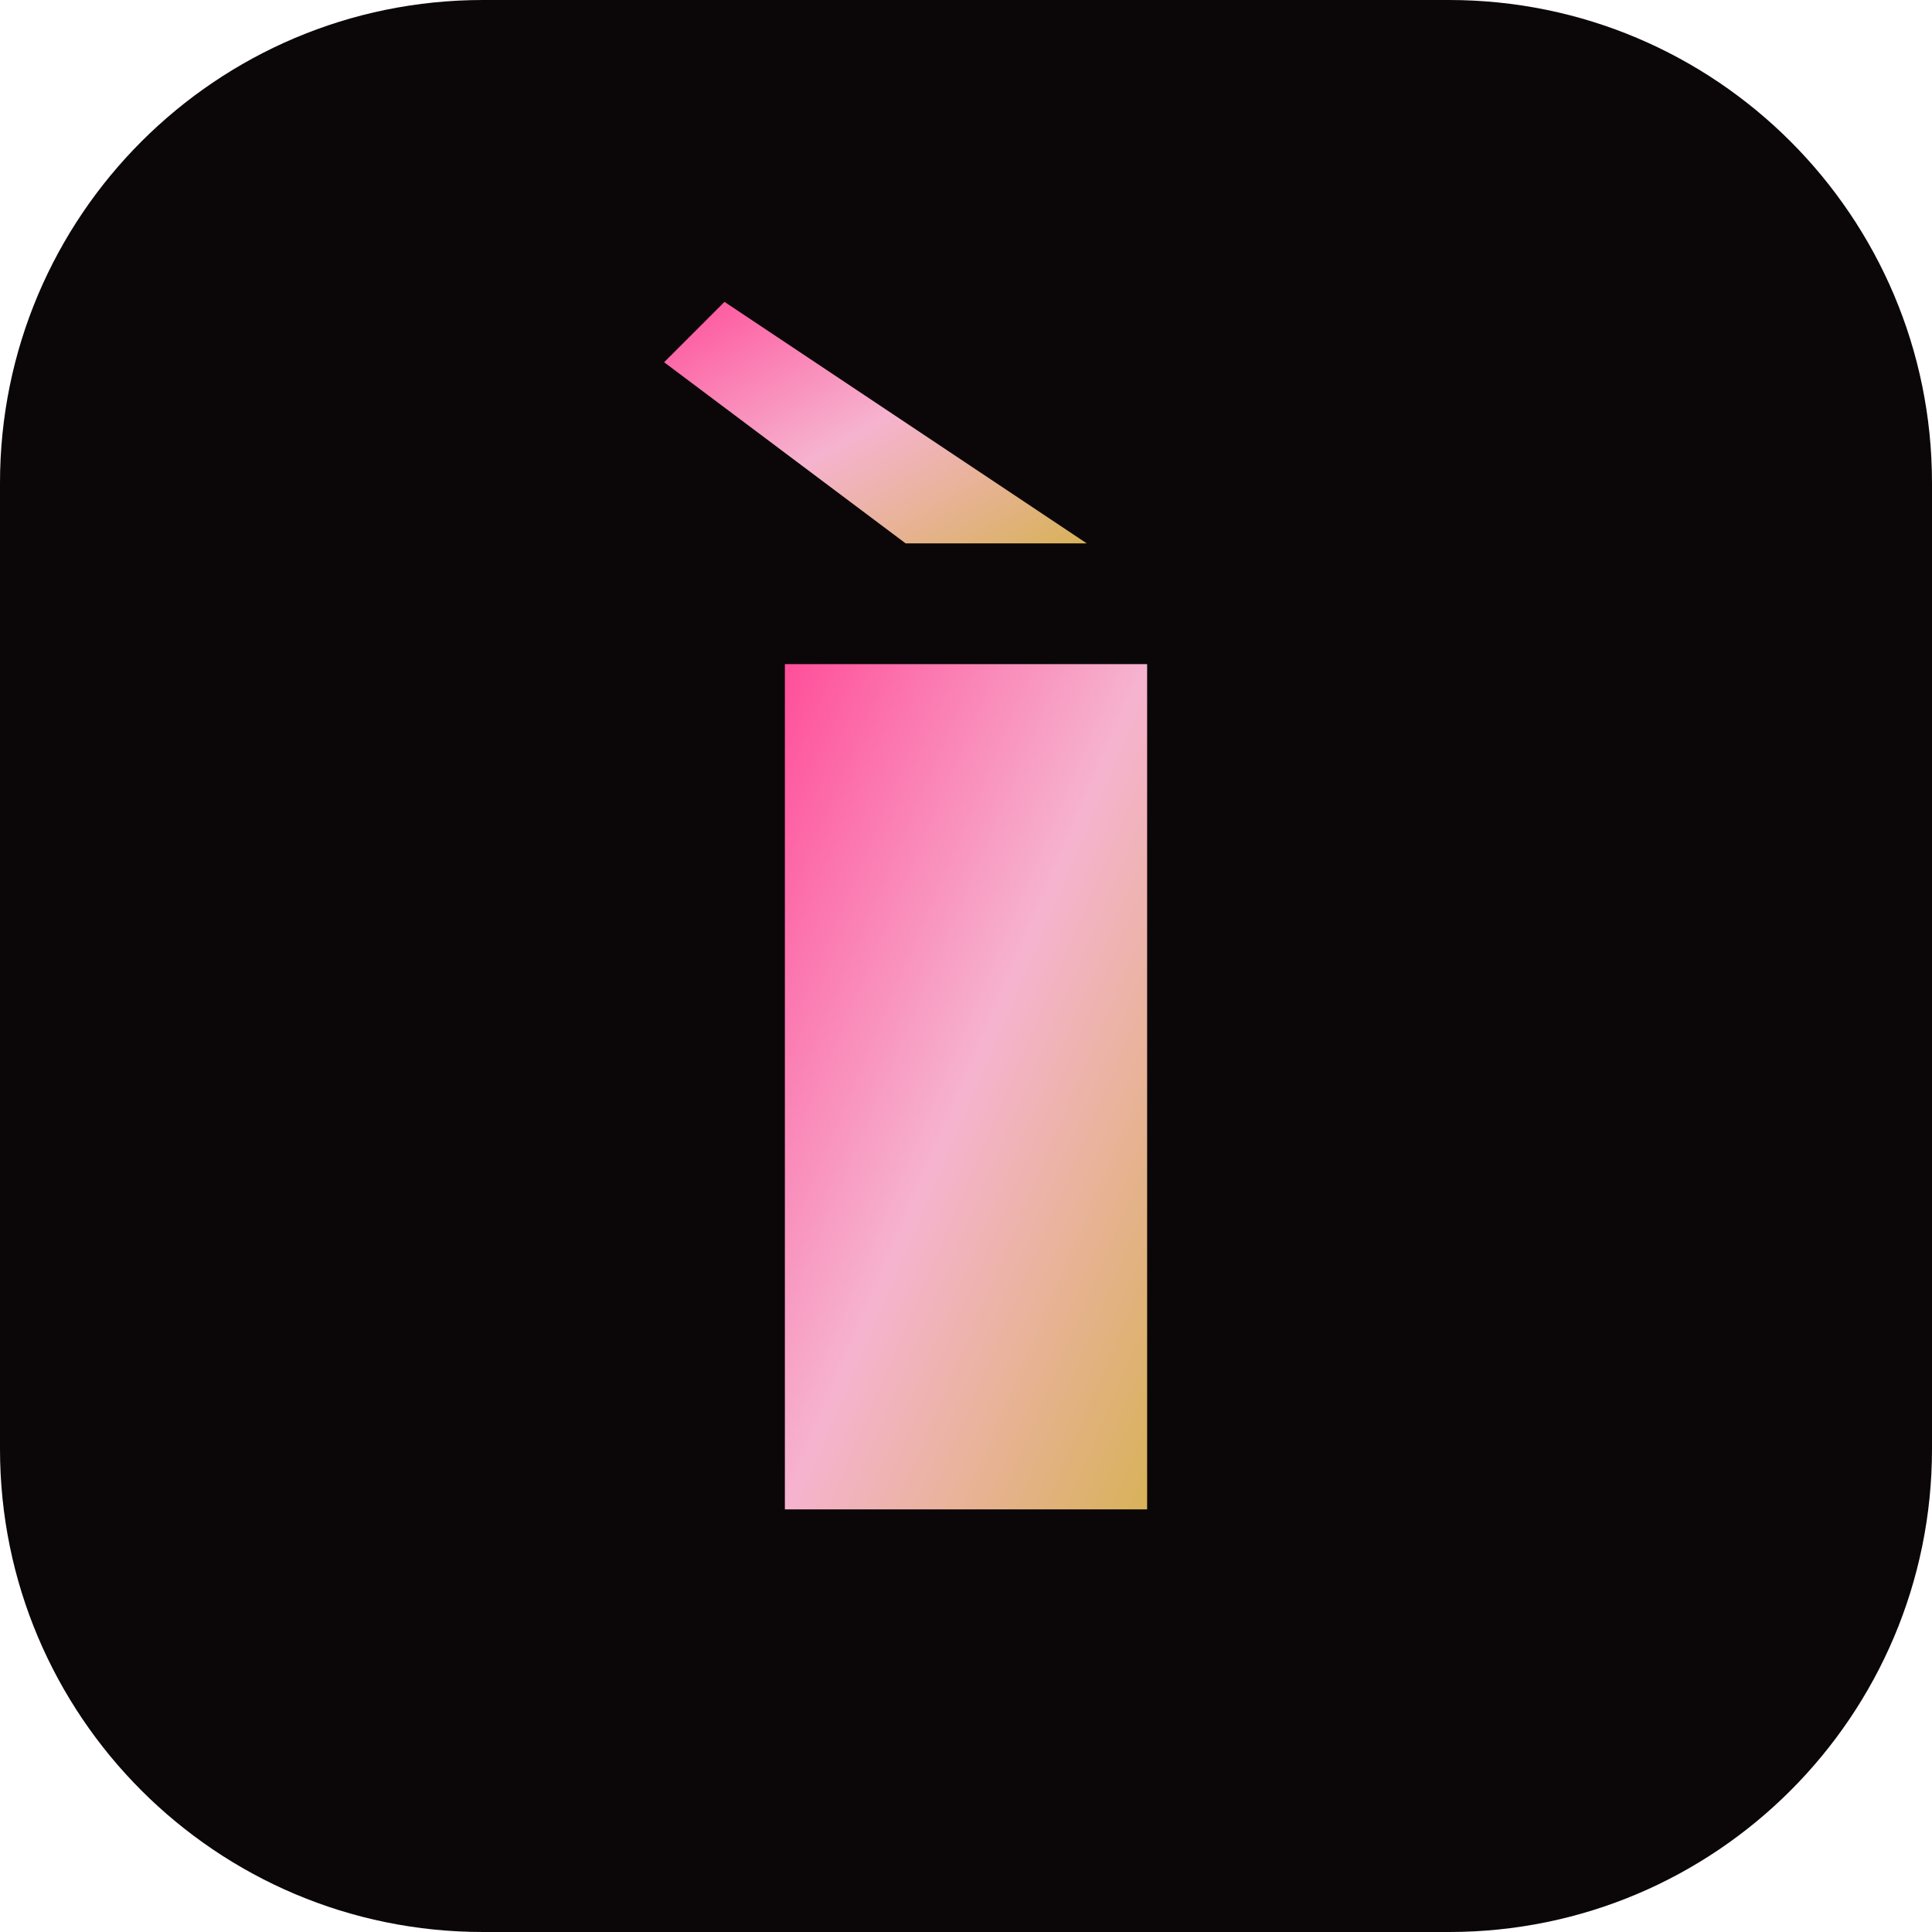
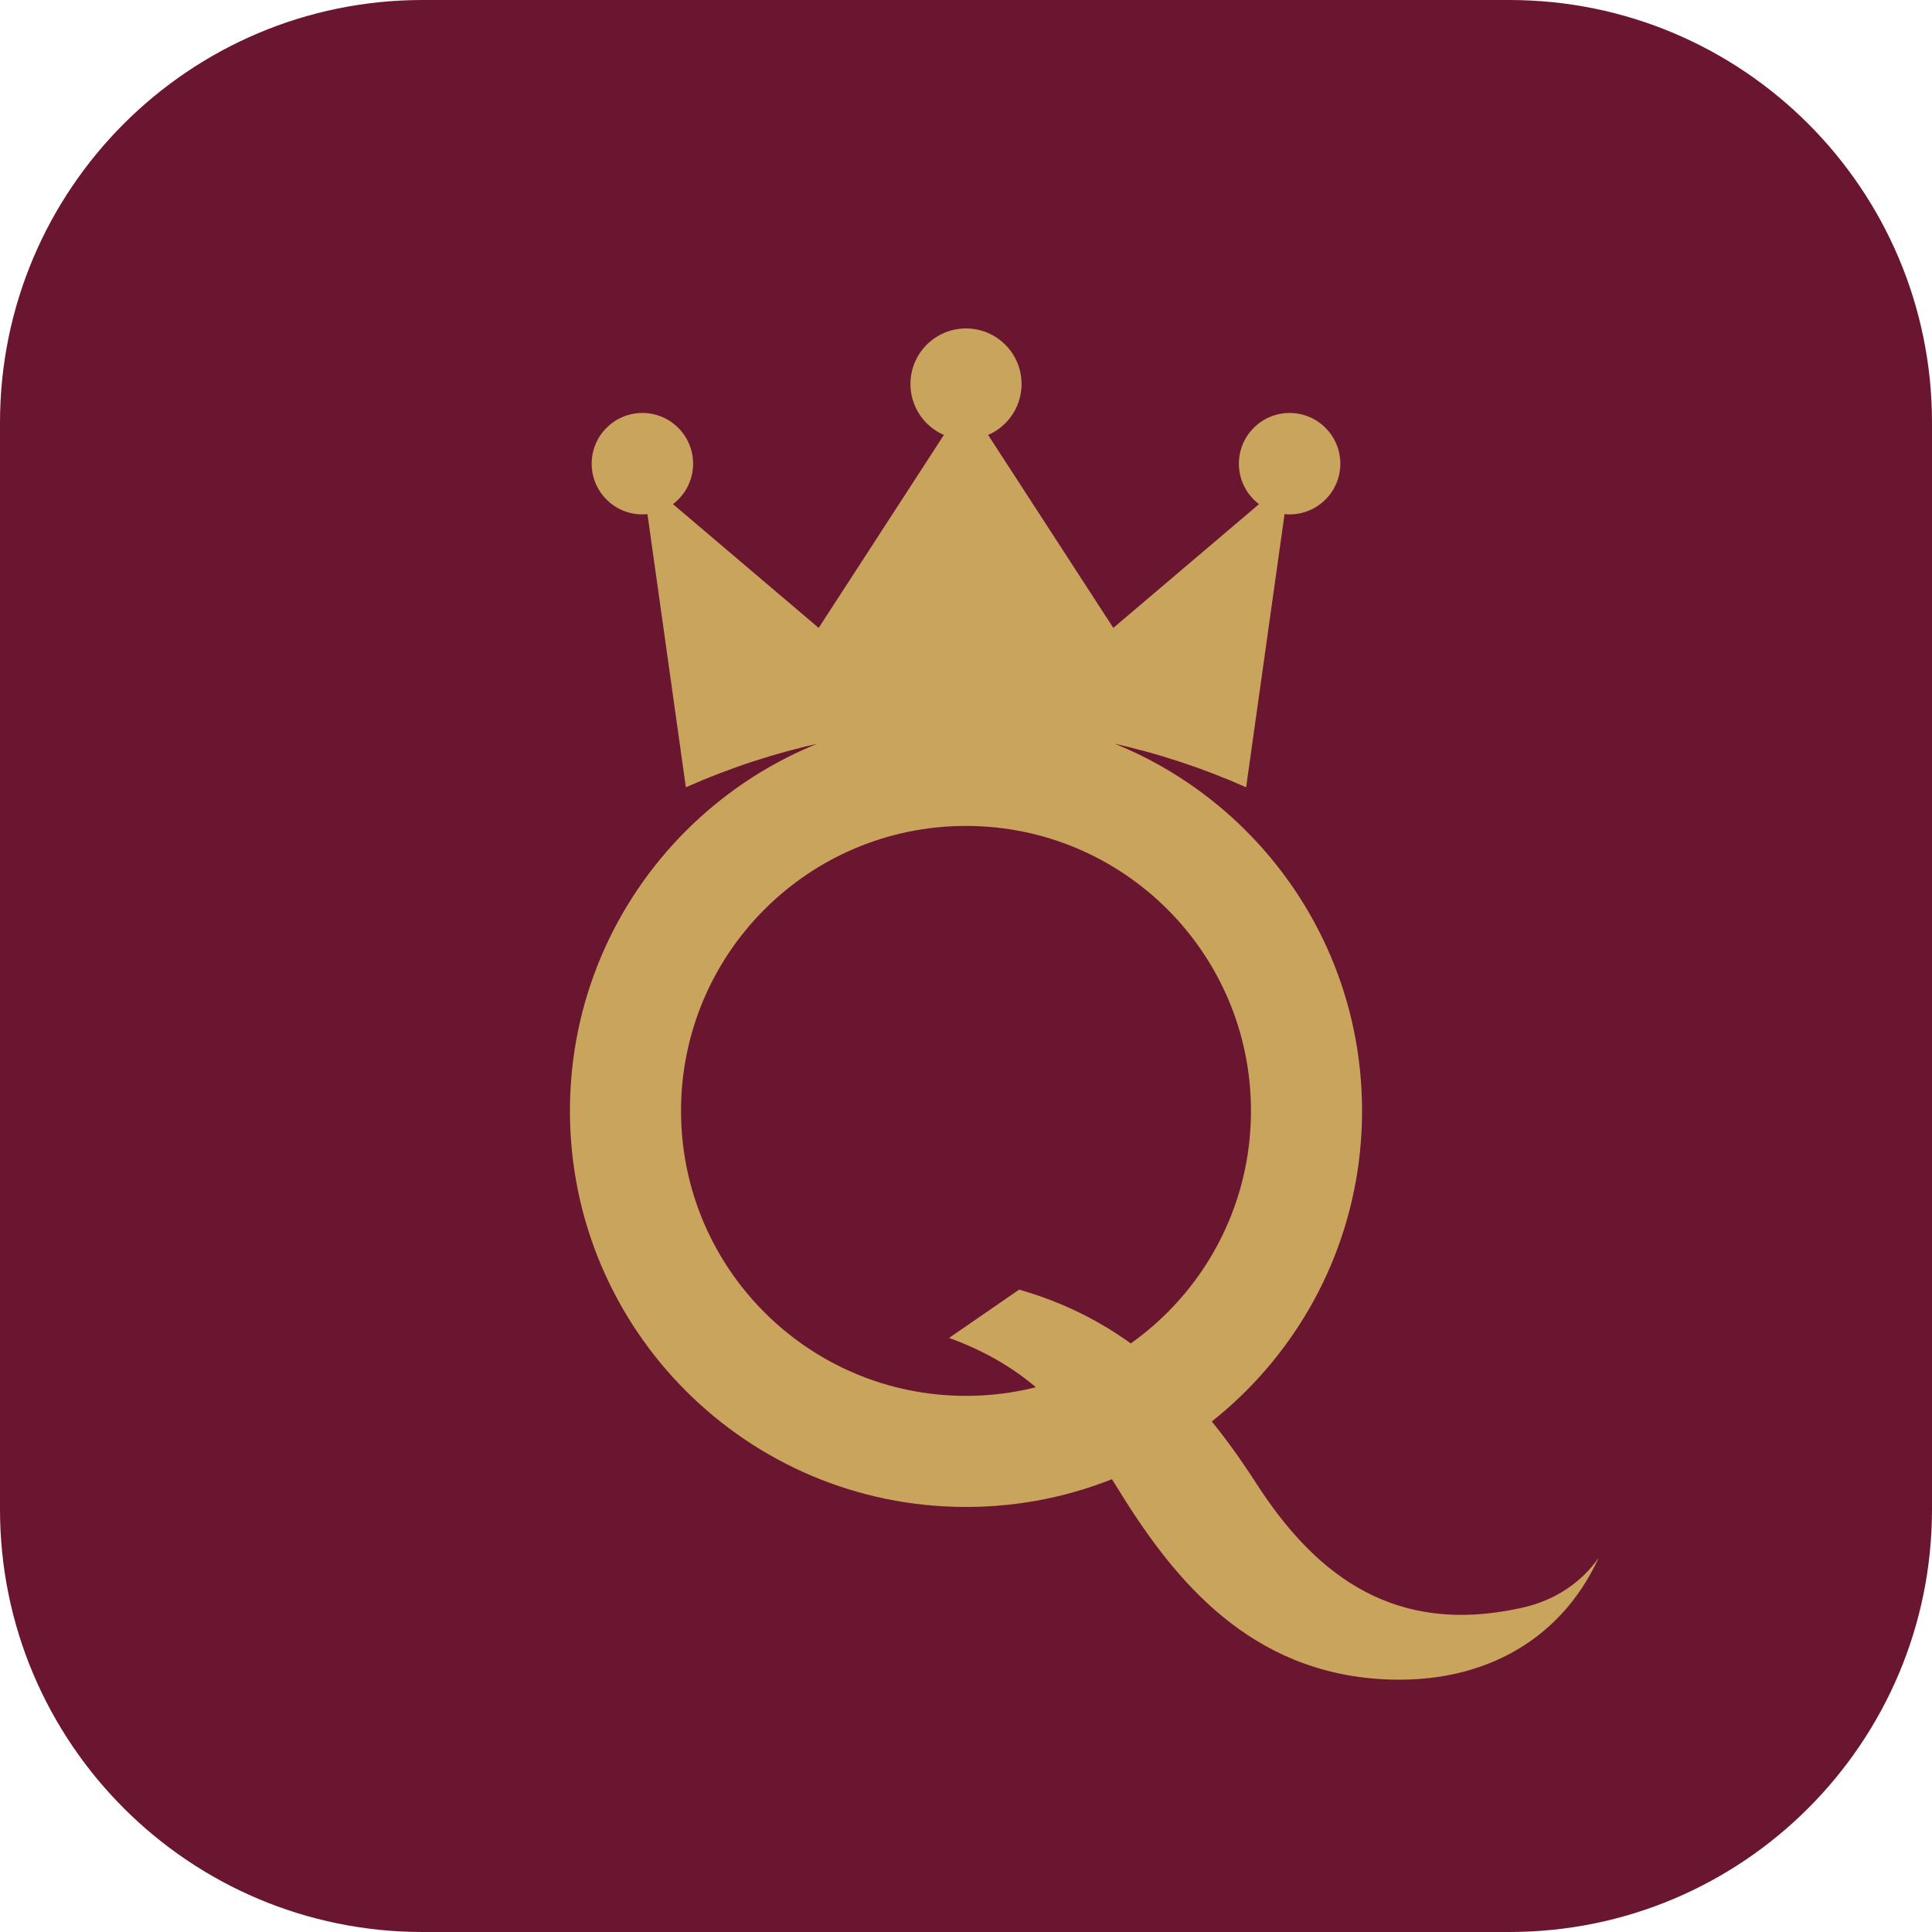
- <svg xmlns="http://www.w3.org/2000/svg" viewBox="0 0 64 64">
-   <defs>
-     <linearGradient id="g" x1="0" y1="0" x2="1" y2="1">
-       <stop offset="0" stop-color="#FF4F9A" />
-       <stop offset=".5" stop-color="#F6B3CF" />
-       <stop offset="1" stop-color="#D8B25A" />
-     </linearGradient>
-   </defs>
-   <rect width="64" height="64" rx="16" fill="#0B0709" />
-   <path d="M26 22h12v28H26z" fill="url(#g)" />
-   <path d="M24 10l12 8h-6l-8-6z" fill="url(#g)" />
+ <svg xmlns="http://www.w3.org/2000/svg" viewBox="0 0 64 64" width="256" height="256" role="img" aria-label="Queen Palace Beauty World">
+   <rect width="64" height="64" rx="14" fill="#6B1630" />
+   <g transform="translate(6.4 7.2) scale(.8)">
+     <path fill="#C9A45C" d="M32 20.6a16.4 16.4 0 1 1 0 32.8a16.4 16.4 0 1 1 0-32.8Zm0 4.6a11.8 11.8 0 1 0 0 23.6a11.8 11.8 0 1 0 0-23.6Z M20.4 23.6 18.6 10.8l7.3 6.2L32 7.6l6.1 9.4 7.3-6.2-1.8 12.8c-3.6-1.6-7.6-2.5-11.6-2.5s-8 .9-11.6 2.5Z M18.6 8.1a2.1 2.1 0 1 1 0 4.2a2.1 2.1 0 1 1 0-4.2ZM32 4.6a2.3 2.3 0 1 1 0 4.6a2.3 2.3 0 1 1 0-4.6ZM45.4 8.1a2.1 2.1 0 1 1 0 4.2a2.1 2.1 0 1 1 0-4.2Z M34.2 44.4c4.9 1.4 7.7 4.7 10 8.3 2.4 3.6 5.6 6 10.7 4.9 1.5-.3 2.6-1.1 3.3-2.1-1.6 3.5-5 5.4-9.4 5-5.4-.5-8.4-4.4-10.6-8-1.8-2.9-3.6-4.9-6.9-6.1Z" />
+   </g>
</svg>
